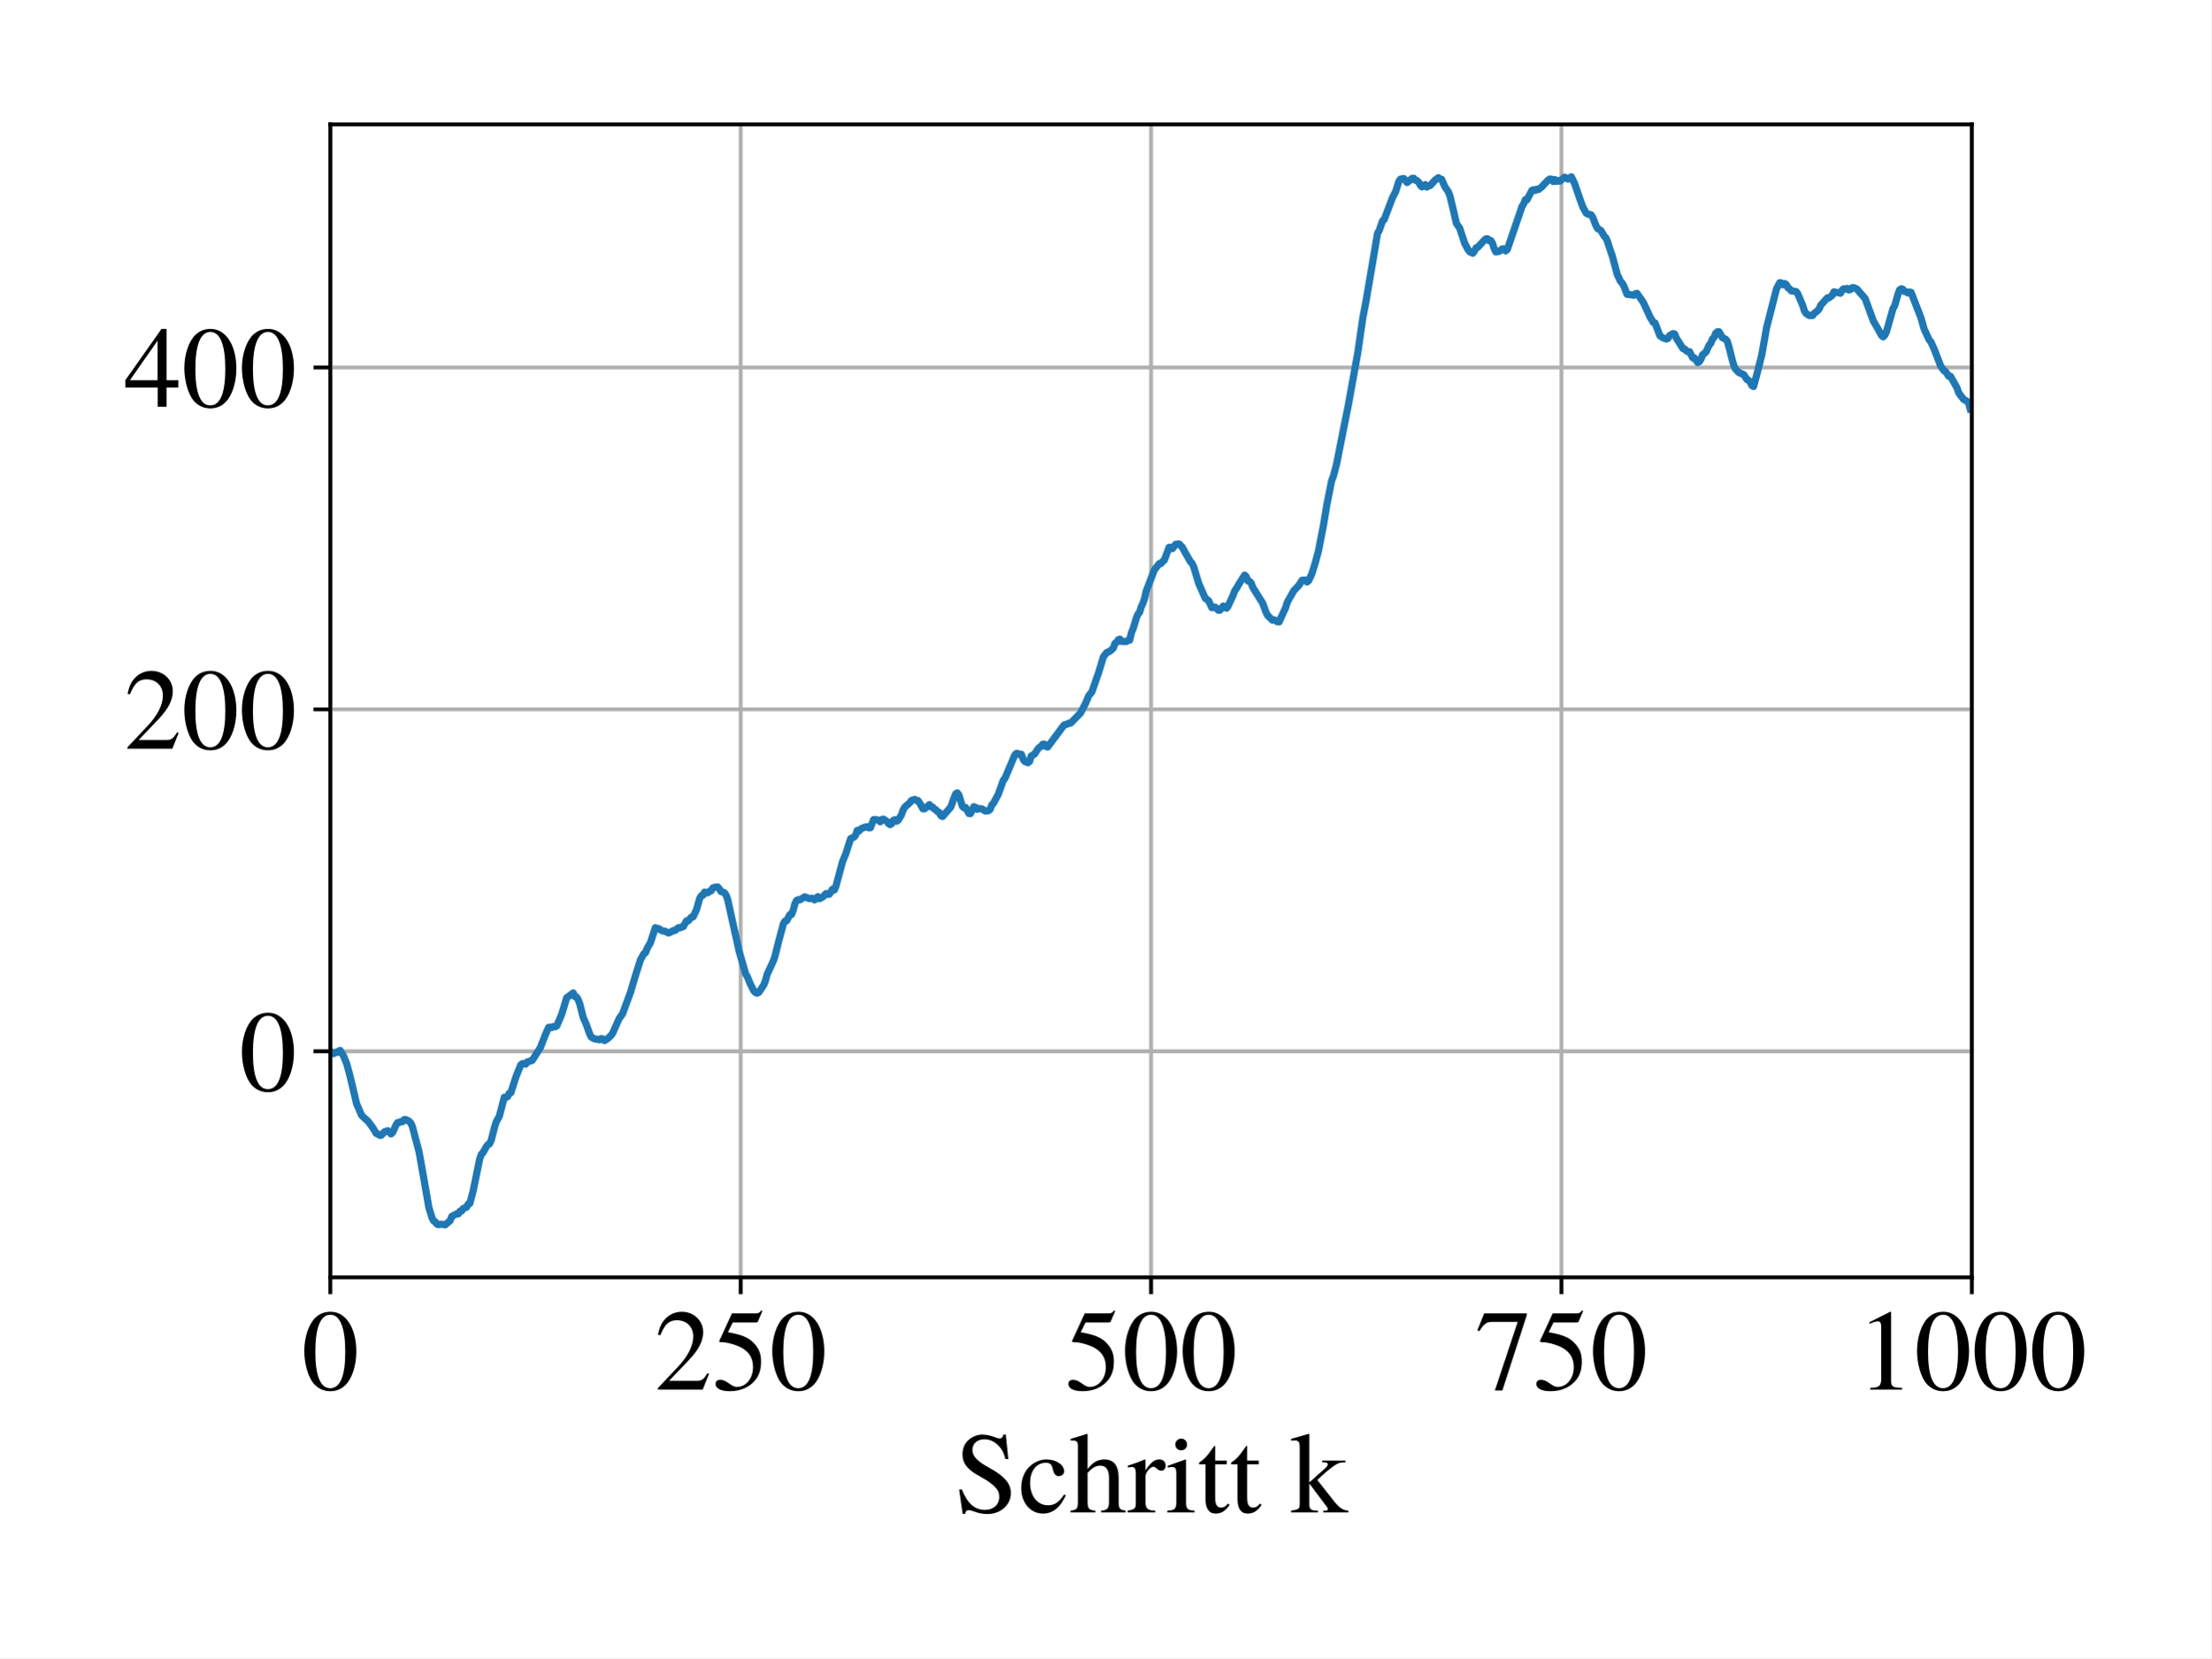
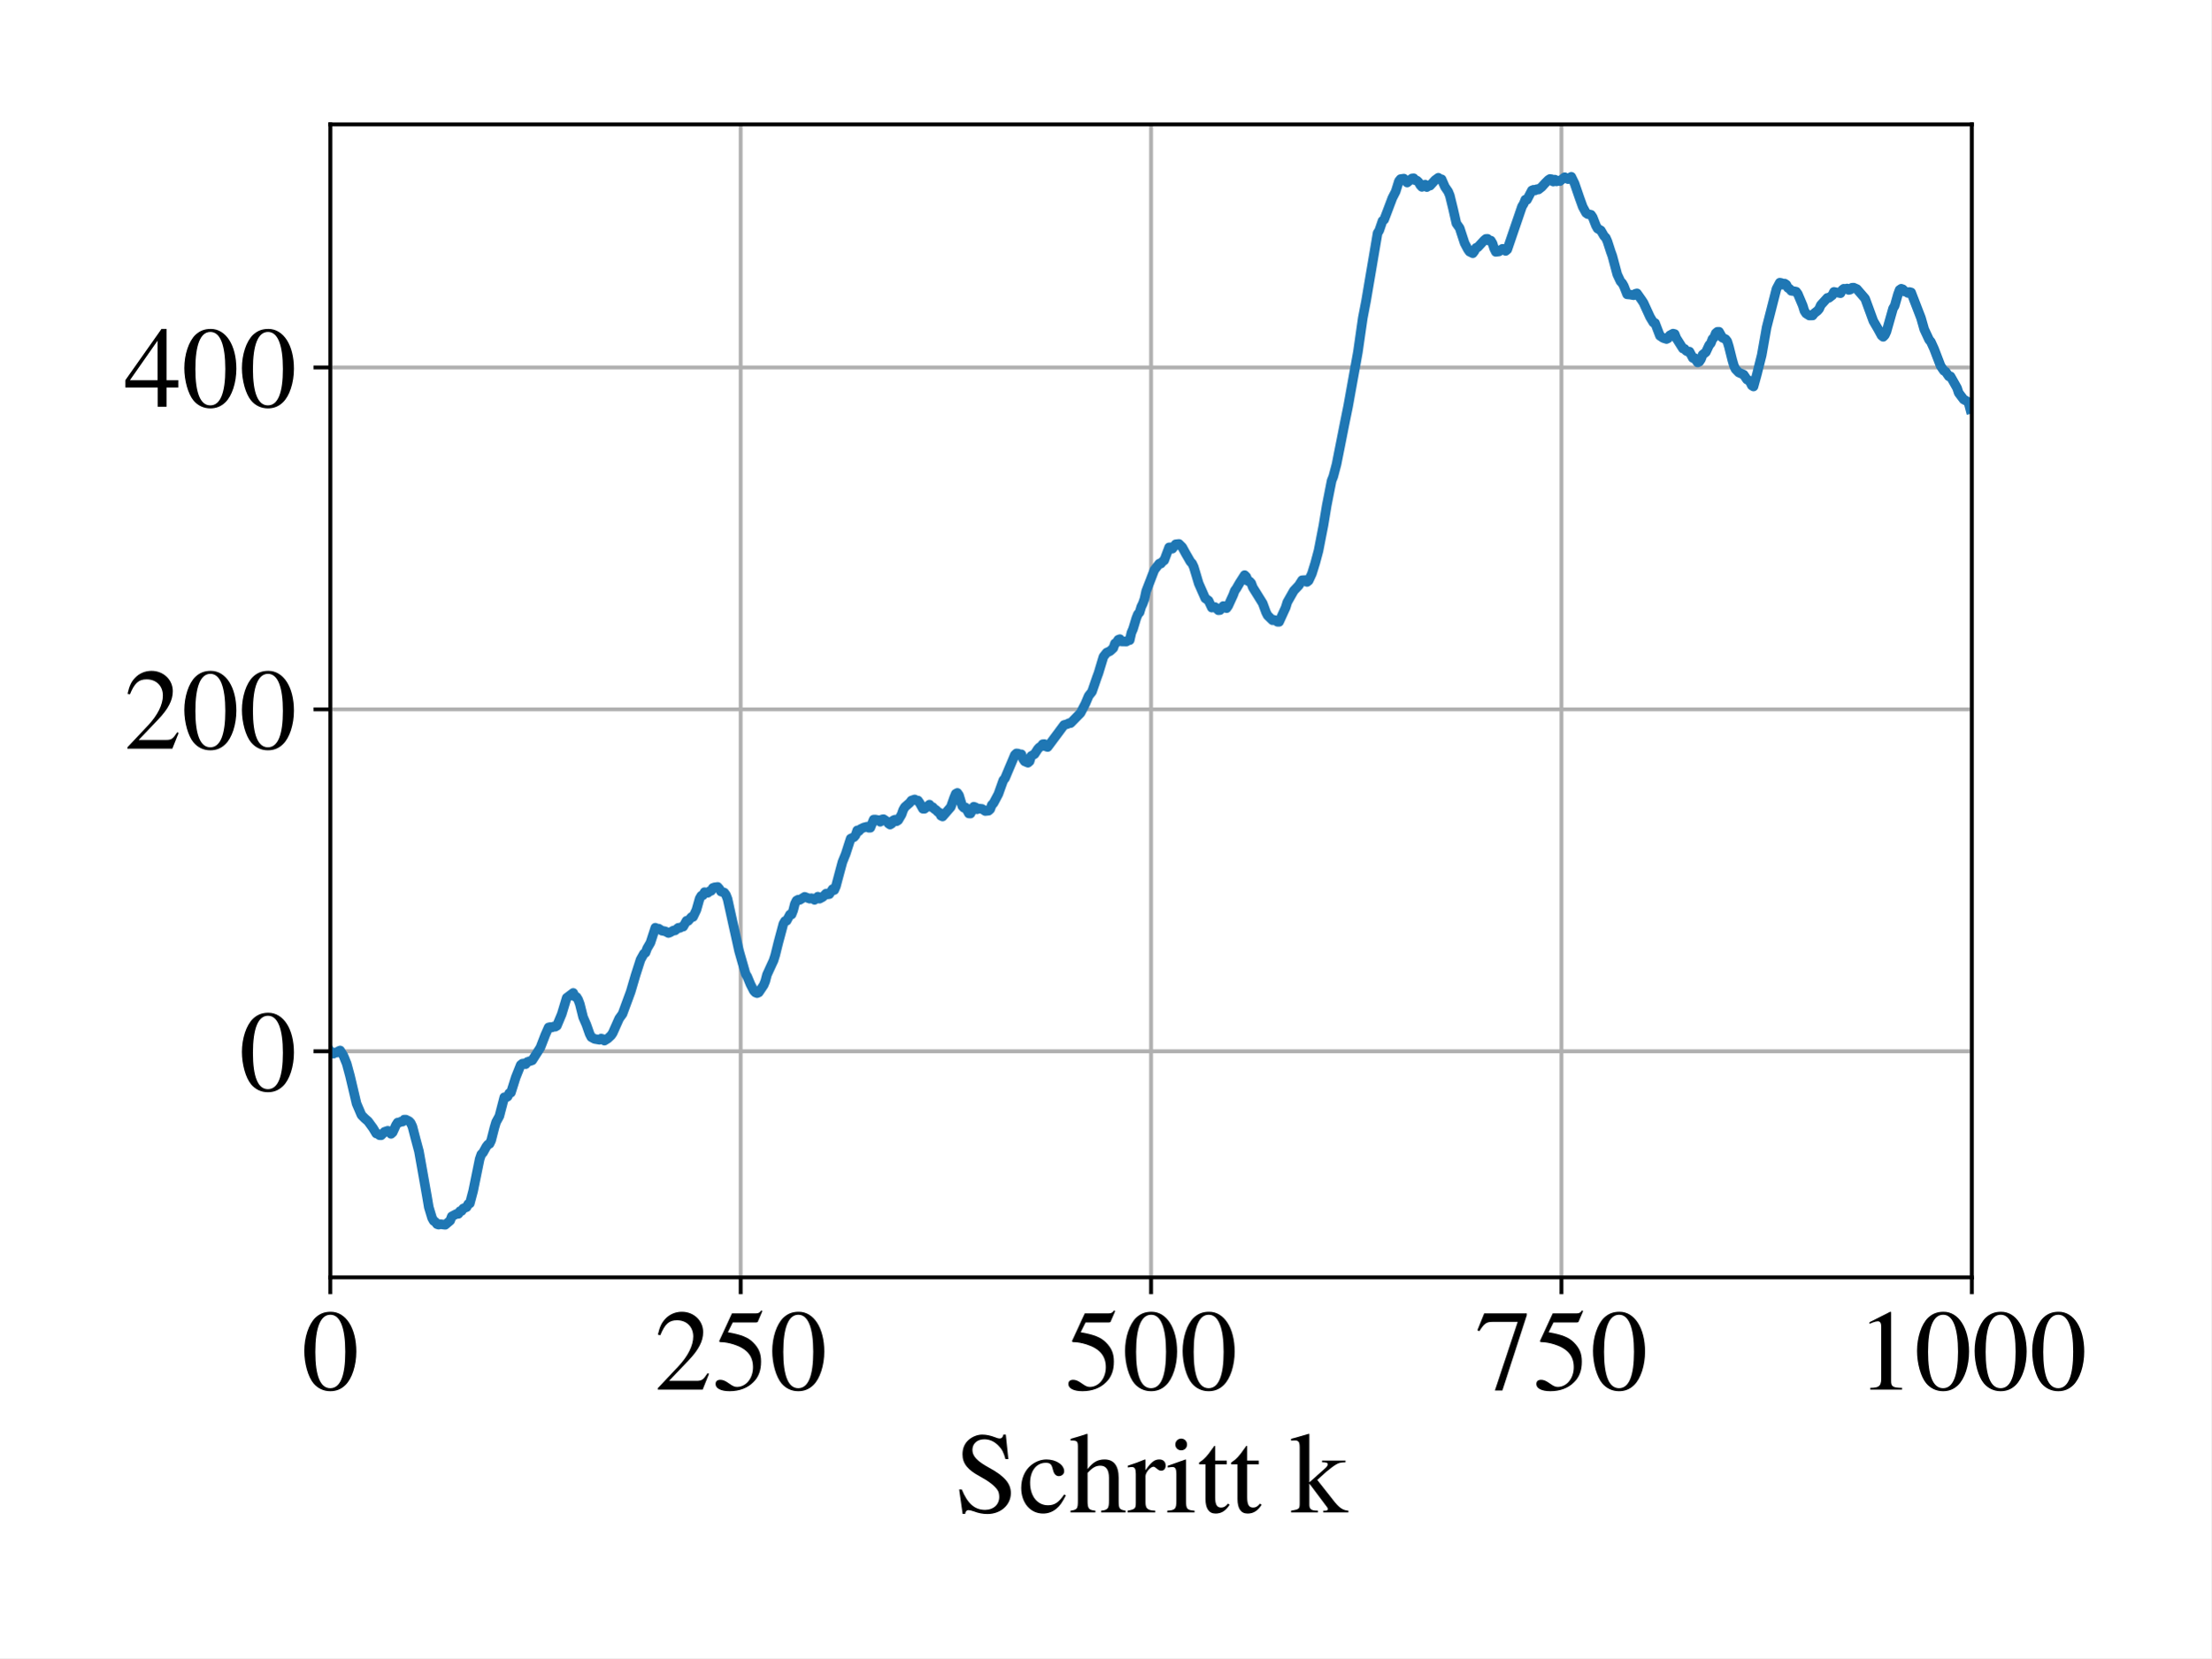
<svg xmlns="http://www.w3.org/2000/svg" xmlns:xlink="http://www.w3.org/1999/xlink" width="460.8pt" height="345.6pt" viewBox="0 0 460.8 345.6" version="1.1">
  <defs>
    <style type="text/css">*{stroke-linejoin: round; stroke-linecap: butt}</style>
  </defs>
  <g id="figure_1">
    <g id="patch_1">
      <path d="M 0 345.6  L 460.8 345.6  L 460.8 0  L 0 0  z " style="fill: #ffffff" />
    </g>
    <g id="axes_1">
      <g id="patch_2">
        <path d="M 68.83 266.245  L 410.94 266.245  L 410.94 25.92  L 68.83 25.92  z " style="fill: #ffffff" />
      </g>
      <g id="matplotlib.axis_1">
        <g id="xtick_1">
          <g id="line2d_1">
-             <path d="M 68.83 266.245  L 68.83 25.92  " clip-path="url(#pfa26114fad)" style="fill: none; stroke: #b0b0b0; stroke-width: 0.8; stroke-linecap: square" />
+             <path d="M 68.83 266.245  L 68.83 25.92  " clip-path="url(#p301da55cdc)" style="fill: none; stroke: #b0b0b0; stroke-width: 0.8; stroke-linecap: square" />
          </g>
          <g id="line2d_2">
            <defs>
-               <path id="m2b6cfb1840" d="M 0 0  L 0 3.5  " style="stroke: #000000; stroke-width: 0.8" />
+               <path id="m5f7b54bac3" d="M 0 0  L 0 3.5  " style="stroke: #000000; stroke-width: 0.8" />
            </defs>
            <g>
-               <use xlink:href="#m2b6cfb1840" x="68.83" y="266.245" style="stroke: #000000; stroke-width: 0.8" />
+               <use xlink:href="#m5f7b54bac3" x="68.83" y="266.245" style="stroke: #000000; stroke-width: 0.8" />
            </g>
          </g>
          <g id="text_1">
            <g transform="translate(62.83 289.6363) scale(0.24 -0.24)">
              <defs>
                <path id="TeXGyreTermes-Regular-30" d="M 3046 2112  C 3046 3424 2464 4326 1626 4326  C 1274 4326 1005 4218 768 3994  C 397 3635 154 2899 154 2150  C 154 1453 365 704 666 346  C 902 64 1229 -90 1600 -90  C 1926 -90 2202 19 2432 243  C 2803 595 3046 1338 3046 2112  z M 2432 2099  C 2432 762 2150 77 1600 77  C 1050 77 768 762 768 2093  C 768 3450 1056 4160 1606 4160  C 2144 4160 2432 3437 2432 2099  z " transform="scale(0.015625)" />
              </defs>
              <use xlink:href="#TeXGyreTermes-Regular-30" />
            </g>
          </g>
        </g>
        <g id="xtick_2">
          <g id="line2d_3">
-             <path d="M 154.357 266.245  L 154.357 25.92  " clip-path="url(#pfa26114fad)" style="fill: none; stroke: #b0b0b0; stroke-width: 0.8; stroke-linecap: square" />
+             <path d="M 154.357 266.245  L 154.357 25.92  " clip-path="url(#p301da55cdc)" style="fill: none; stroke: #b0b0b0; stroke-width: 0.8; stroke-linecap: square" />
          </g>
          <g id="line2d_4">
            <g>
-               <use xlink:href="#m2b6cfb1840" x="154.357" y="266.245" style="stroke: #000000; stroke-width: 0.8" />
+               <use xlink:href="#m5f7b54bac3" x="154.357" y="266.245" style="stroke: #000000; stroke-width: 0.8" />
            </g>
          </g>
          <g id="text_2">
            <g transform="translate(136.3575 289.6363) scale(0.24 -0.24)">
              <defs>
                <path id="TeXGyreTermes-Regular-32" d="M 3040 877  L 2957 909  C 2720 544 2637 486 2349 486  L 819 486  L 1894 1613  C 2464 2208 2714 2694 2714 3194  C 2714 3834 2195 4326 1530 4326  C 1178 4326 845 4186 608 3930  C 403 3712 307 3507 198 3053  L 333 3021  C 589 3648 819 3853 1261 3853  C 1798 3853 2163 3488 2163 2950  C 2163 2451 1869 1856 1331 1286  L 192 77  L 192 0  L 2688 0  L 3040 877  z " transform="scale(0.015625)" />
                <path id="TeXGyreTermes-Regular-35" d="M 2803 4358  L 2746 4403  C 2650 4269 2586 4237 2451 4237  L 1114 4237  L 416 2720  C 410 2707 410 2688 410 2688  C 410 2656 435 2637 486 2637  C 691 2637 947 2592 1210 2509  C 1946 2272 2285 1875 2285 1242  C 2285 627 1894 147 1395 147  C 1267 147 1158 192 966 333  C 762 480 614 544 480 544  C 294 544 205 467 205 307  C 205 64 506 -90 986 -90  C 1523 -90 1984 83 2304 410  C 2598 698 2733 1062 2733 1549  C 2733 2010 2611 2304 2291 2624  C 2010 2906 1645 3053 890 3187  L 1158 3731  L 2413 3731  C 2515 3731 2541 3744 2560 3789  L 2803 4358  z " transform="scale(0.015625)" />
              </defs>
              <use xlink:href="#TeXGyreTermes-Regular-32" />
              <use xlink:href="#TeXGyreTermes-Regular-35" transform="translate(49.99999 0)" />
              <use xlink:href="#TeXGyreTermes-Regular-30" transform="translate(99.99997 0)" />
            </g>
          </g>
        </g>
        <g id="xtick_3">
          <g id="line2d_5">
-             <path d="M 239.885 266.245  L 239.885 25.92  " clip-path="url(#pfa26114fad)" style="fill: none; stroke: #b0b0b0; stroke-width: 0.8; stroke-linecap: square" />
+             <path d="M 239.885 266.245  L 239.885 25.92  " clip-path="url(#p301da55cdc)" style="fill: none; stroke: #b0b0b0; stroke-width: 0.8; stroke-linecap: square" />
          </g>
          <g id="line2d_6">
            <g>
-               <use xlink:href="#m2b6cfb1840" x="239.885" y="266.245" style="stroke: #000000; stroke-width: 0.8" />
+               <use xlink:href="#m5f7b54bac3" x="239.885" y="266.245" style="stroke: #000000; stroke-width: 0.8" />
            </g>
          </g>
          <g id="text_3">
            <g transform="translate(221.885 289.6363) scale(0.24 -0.24)">
              <use xlink:href="#TeXGyreTermes-Regular-35" />
              <use xlink:href="#TeXGyreTermes-Regular-30" transform="translate(49.99999 0)" />
              <use xlink:href="#TeXGyreTermes-Regular-30" transform="translate(99.99997 0)" />
            </g>
          </g>
        </g>
        <g id="xtick_4">
          <g id="line2d_7">
-             <path d="M 325.413 266.245  L 325.413 25.92  " clip-path="url(#pfa26114fad)" style="fill: none; stroke: #b0b0b0; stroke-width: 0.8; stroke-linecap: square" />
+             <path d="M 325.413 266.245  L 325.413 25.92  " clip-path="url(#p301da55cdc)" style="fill: none; stroke: #b0b0b0; stroke-width: 0.8; stroke-linecap: square" />
          </g>
          <g id="line2d_8">
            <g>
-               <use xlink:href="#m2b6cfb1840" x="325.413" y="266.245" style="stroke: #000000; stroke-width: 0.8" />
+               <use xlink:href="#m5f7b54bac3" x="325.413" y="266.245" style="stroke: #000000; stroke-width: 0.8" />
            </g>
          </g>
          <g id="text_4">
            <g transform="translate(307.4125 289.6363) scale(0.24 -0.24)">
              <defs>
                <path id="TeXGyreTermes-Regular-37" d="M 2874 4134  L 2874 4237  L 506 4237  L 128 3296  L 237 3245  C 512 3680 627 3763 979 3763  L 2368 3763  L 1101 -51  L 1517 -51  L 2874 4134  z " transform="scale(0.015625)" />
              </defs>
              <use xlink:href="#TeXGyreTermes-Regular-37" />
              <use xlink:href="#TeXGyreTermes-Regular-35" transform="translate(49.99999 0)" />
              <use xlink:href="#TeXGyreTermes-Regular-30" transform="translate(99.99997 0)" />
            </g>
          </g>
        </g>
        <g id="xtick_5">
          <g id="line2d_9">
-             <path d="M 410.94 266.245  L 410.94 25.92  " clip-path="url(#pfa26114fad)" style="fill: none; stroke: #b0b0b0; stroke-width: 0.8; stroke-linecap: square" />
+             <path d="M 410.94 266.245  L 410.94 25.92  " clip-path="url(#p301da55cdc)" style="fill: none; stroke: #b0b0b0; stroke-width: 0.8; stroke-linecap: square" />
          </g>
          <g id="line2d_10">
            <g>
-               <use xlink:href="#m2b6cfb1840" x="410.94" y="266.245" style="stroke: #000000; stroke-width: 0.8" />
+               <use xlink:href="#m5f7b54bac3" x="410.94" y="266.245" style="stroke: #000000; stroke-width: 0.8" />
            </g>
          </g>
          <g id="text_5">
            <g transform="translate(386.94 289.6363) scale(0.24 -0.24)">
              <defs>
                <path id="TeXGyreTermes-Regular-31" d="M 2522 0  L 2522 96  C 2016 102 1914 166 1914 474  L 1914 4314  L 1862 4326  L 710 3744  L 710 3654  C 787 3686 858 3712 883 3725  C 998 3770 1107 3795 1171 3795  C 1306 3795 1363 3699 1363 3494  L 1363 595  C 1363 384 1312 237 1210 179  C 1114 122 1024 102 755 96  L 755 0  L 2522 0  z " transform="scale(0.015625)" />
              </defs>
              <use xlink:href="#TeXGyreTermes-Regular-31" />
              <use xlink:href="#TeXGyreTermes-Regular-30" transform="translate(49.99999 0)" />
              <use xlink:href="#TeXGyreTermes-Regular-30" transform="translate(99.99997 0)" />
              <use xlink:href="#TeXGyreTermes-Regular-30" transform="translate(150 0)" />
            </g>
          </g>
        </g>
        <g id="text_6">
          <g transform="translate(198.8825 315.2362) scale(0.24 -0.24)">
            <defs>
              <path id="TeXGyreTermes-Regular-53" d="M 3142 1075  C 3142 1606 2790 2016 1946 2477  C 1274 2842 1005 3123 1005 3475  C 1005 3827 1274 4064 1670 4064  C 1958 4064 2227 3942 2451 3712  C 2650 3507 2739 3341 2842 2963  L 3002 2963  L 2861 4326  L 2726 4326  C 2701 4186 2630 4109 2522 4109  C 2458 4109 2355 4134 2240 4186  C 2003 4275 1773 4326 1549 4326  C 1299 4326 1030 4224 826 4058  C 576 3853 454 3578 454 3226  C 454 2720 736 2362 1453 1984  C 1914 1734 2246 1478 2406 1235  C 2464 1146 2496 1018 2496 858  C 2496 435 2176 141 1709 141  C 1133 141 736 493 416 1274  L 269 1274  L 461 -83  L 602 -83  C 608 38 685 128 781 128  C 851 128 960 102 1082 58  C 1325 -38 1581 -90 1837 -90  C 2579 -90 3142 416 3142 1075  z " transform="scale(0.015625)" />
              <path id="TeXGyreTermes-Regular-63" d="M 2637 941  L 2547 998  C 2240 550 2010 397 1645 397  C 1056 397 653 909 653 1645  C 653 2310 1005 2758 1523 2758  C 1754 2758 1837 2688 1901 2451  L 1939 2310  C 1990 2125 2106 2016 2246 2016  C 2413 2016 2547 2138 2547 2285  C 2547 2643 2099 2944 1562 2944  C 1261 2944 954 2829 698 2618  C 352 2330 160 1888 160 1357  C 160 531 666 -64 1376 -64  C 1651 -64 1894 26 2112 205  C 2304 358 2432 544 2637 941  z " transform="scale(0.015625)" />
              <path id="TeXGyreTermes-Regular-68" d="M 3117 0  L 3117 96  C 2771 160 2733 211 2733 653  L 2733 1926  C 2733 2598 2464 2944 1946 2944  C 1568 2944 1299 2790 1005 2406  L 1005 4352  L 973 4371  C 755 4294 595 4243 237 4141  L 64 4090  L 64 3987  C 90 3994 109 3994 141 3994  C 416 3994 467 3942 467 3667  L 467 653  C 467 205 429 147 58 96  L 58 0  L 1440 0  L 1440 96  C 1069 134 1005 211 1005 653  L 1005 2195  C 1274 2490 1466 2598 1715 2598  C 2035 2598 2195 2368 2195 1920  L 2195 653  C 2195 218 2131 134 1760 96  L 1760 0  L 3117 0  z " transform="scale(0.015625)" />
              <path id="TeXGyreTermes-Regular-72" d="M 2144 2605  C 2144 2816 2010 2944 1792 2944  C 1523 2944 1338 2797 1024 2342  L 1024 2931  L 992 2944  C 653 2803 422 2720 45 2598  L 45 2496  C 134 2515 192 2522 269 2522  C 429 2522 486 2419 486 2138  L 486 538  C 486 218 442 173 32 96  L 32 0  L 1568 0  L 1568 96  C 1133 115 1024 211 1024 576  L 1024 2016  C 1024 2221 1299 2541 1472 2541  C 1510 2541 1568 2509 1638 2445  C 1741 2355 1811 2317 1894 2317  C 2048 2317 2144 2426 2144 2605  z " transform="scale(0.015625)" />
              <path id="TeXGyreTermes-Regular-69" d="M 1619 0  L 1619 96  C 1197 128 1146 192 1146 653  L 1146 2925  L 1120 2944  L 128 2592  L 128 2496  L 179 2502  C 256 2515 339 2522 397 2522  C 550 2522 608 2419 608 2138  L 608 653  C 608 192 544 122 102 96  L 102 0  L 1619 0  z M 1203 3776  C 1203 3955 1062 4102 877 4102  C 698 4102 550 3955 550 3776  C 550 3590 698 3450 877 3450  C 1062 3450 1203 3590 1203 3776  z " transform="scale(0.015625)" />
              <path id="TeXGyreTermes-Regular-74" d="M 1786 422  L 1702 493  C 1562 326 1459 269 1318 269  C 1082 269 986 435 986 845  L 986 2675  L 1632 2675  L 1632 2880  L 986 2880  L 986 3622  C 986 3686 973 3706 941 3706  C 902 3642 858 3584 813 3526  C 576 3174 358 2938 192 2842  C 122 2797 83 2758 83 2720  C 83 2701 90 2688 109 2675  L 448 2675  L 448 749  C 448 211 640 -64 1011 -64  C 1331 -64 1574 90 1786 422  z " transform="scale(0.015625)" />
              <path id="TeXGyreTermes-Regular-20" transform="scale(0.015625)" />
              <path id="TeXGyreTermes-Regular-6b" d="M 3232 0  L 3232 96  C 2950 115 2752 237 2483 563  L 1504 1805  L 1690 1978  C 2144 2400 2541 2694 2726 2746  C 2822 2771 2912 2784 3021 2784  L 3072 2784  L 3072 2880  L 1766 2880  L 1766 2790  C 2016 2784 2086 2758 2086 2669  C 2086 2618 2029 2528 1939 2451  L 1062 1670  L 1062 4358  L 1037 4371  L 237 4141  L 45 4090  L 45 3987  C 128 3994 186 4000 250 4000  C 461 4000 525 3917 525 3610  L 525 525  C 525 192 506 173 45 96  L 45 0  L 1542 0  L 1542 96  L 1414 102  C 1158 115 1062 205 1062 429  L 1062 1606  L 1958 410  L 1978 384  C 1990 365 2003 346 2022 326  C 2074 262 2093 224 2093 192  C 2093 134 2035 96 1958 96  L 1837 96  L 1837 0  L 3232 0  z " transform="scale(0.015625)" />
            </defs>
            <use xlink:href="#TeXGyreTermes-Regular-53" />
            <use xlink:href="#TeXGyreTermes-Regular-63" transform="translate(55.59999 0)" />
            <use xlink:href="#TeXGyreTermes-Regular-68" transform="translate(99.99998 0)" />
            <use xlink:href="#TeXGyreTermes-Regular-72" transform="translate(150 0)" />
            <use xlink:href="#TeXGyreTermes-Regular-69" transform="translate(183.3 0)" />
            <use xlink:href="#TeXGyreTermes-Regular-74" transform="translate(211.0999 0)" />
            <use xlink:href="#TeXGyreTermes-Regular-74" transform="translate(238.8999 0)" />
            <use xlink:href="#TeXGyreTermes-Regular-20" transform="translate(266.6999 0)" />
            <use xlink:href="#TeXGyreTermes-Regular-6b" transform="translate(291.6999 0)" />
          </g>
        </g>
      </g>
      <g id="matplotlib.axis_2">
        <g id="ytick_1">
          <g id="line2d_11">
-             <path d="M 68.83 219.119  L 410.94 219.119  " clip-path="url(#pfa26114fad)" style="fill: none; stroke: #b0b0b0; stroke-width: 0.8; stroke-linecap: square" />
+             <path d="M 68.83 219.119  L 410.94 219.119  " clip-path="url(#p301da55cdc)" style="fill: none; stroke: #b0b0b0; stroke-width: 0.8; stroke-linecap: square" />
          </g>
          <g id="line2d_12">
            <defs>
-               <path id="mb37959c432" d="M 0 0  L -3.5 0  " style="stroke: #000000; stroke-width: 0.8" />
+               <path id="m2d972ed5e2" d="M 0 0  L -3.5 0  " style="stroke: #000000; stroke-width: 0.8" />
            </defs>
            <g>
-               <use xlink:href="#mb37959c432" x="68.83" y="219.119" style="stroke: #000000; stroke-width: 0.8" />
+               <use xlink:href="#m2d972ed5e2" x="68.83" y="219.119" style="stroke: #000000; stroke-width: 0.8" />
            </g>
          </g>
          <g id="text_7">
            <g transform="translate(49.83 227.3148) scale(0.24 -0.24)">
              <use xlink:href="#TeXGyreTermes-Regular-30" />
            </g>
          </g>
        </g>
        <g id="ytick_2">
          <g id="line2d_13">
-             <path d="M 68.83 147.851  L 410.94 147.851  " clip-path="url(#pfa26114fad)" style="fill: none; stroke: #b0b0b0; stroke-width: 0.8; stroke-linecap: square" />
+             <path d="M 68.83 147.851  L 410.94 147.851  " clip-path="url(#p301da55cdc)" style="fill: none; stroke: #b0b0b0; stroke-width: 0.8; stroke-linecap: square" />
          </g>
          <g id="line2d_14">
            <g>
-               <use xlink:href="#mb37959c432" x="68.83" y="147.851" style="stroke: #000000; stroke-width: 0.8" />
+               <use xlink:href="#m2d972ed5e2" x="68.83" y="147.851" style="stroke: #000000; stroke-width: 0.8" />
            </g>
          </g>
          <g id="text_8">
            <g transform="translate(25.83 156.0466) scale(0.24 -0.24)">
              <use xlink:href="#TeXGyreTermes-Regular-32" />
              <use xlink:href="#TeXGyreTermes-Regular-30" transform="translate(49.99999 0)" />
              <use xlink:href="#TeXGyreTermes-Regular-30" transform="translate(99.99997 0)" />
            </g>
          </g>
        </g>
        <g id="ytick_3">
          <g id="line2d_15">
-             <path d="M 68.83 76.583  L 410.94 76.583  " clip-path="url(#pfa26114fad)" style="fill: none; stroke: #b0b0b0; stroke-width: 0.8; stroke-linecap: square" />
+             <path d="M 68.83 76.583  L 410.94 76.583  " clip-path="url(#p301da55cdc)" style="fill: none; stroke: #b0b0b0; stroke-width: 0.8; stroke-linecap: square" />
          </g>
          <g id="line2d_16">
            <g>
-               <use xlink:href="#mb37959c432" x="68.83" y="76.583" style="stroke: #000000; stroke-width: 0.8" />
+               <use xlink:href="#m2d972ed5e2" x="68.83" y="76.583" style="stroke: #000000; stroke-width: 0.8" />
            </g>
          </g>
          <g id="text_9">
            <g transform="translate(25.83 84.77843) scale(0.24 -0.24)">
              <defs>
                <path id="TeXGyreTermes-Regular-34" d="M 3021 1069  L 3021 1478  L 2368 1478  L 2368 4326  L 2086 4326  L 77 1478  L 77 1069  L 1875 1069  L 1875 0  L 2368 0  L 2368 1069  L 3021 1069  z M 1869 1478  L 333 1478  L 1869 3674  L 1869 1478  z " transform="scale(0.015625)" />
              </defs>
              <use xlink:href="#TeXGyreTermes-Regular-34" />
              <use xlink:href="#TeXGyreTermes-Regular-30" transform="translate(49.99999 0)" />
              <use xlink:href="#TeXGyreTermes-Regular-30" transform="translate(99.99997 0)" />
            </g>
          </g>
        </g>
      </g>
      <g id="line2d_17">
-         <path d="M 68.83 219.119  L 69.172 219.586  L 69.514 219.618  L 69.856 219.355  L 70.198 219.395  L 70.541 219.097  L 70.883 218.951  L 71.567 220.043  L 72.251 221.716  L 72.935 224.238  L 74.304 230.023  L 75.33 232.42  L 76.014 233.108  L 76.699 233.704  L 77.725 235.108  L 78.409 236.253  L 78.751 236.348  L 79.093 236.616  L 79.435 236.63  L 80.12 235.919  L 80.804 235.683  L 81.488 236.336  L 81.83 236.032  L 82.514 234.526  L 82.857 233.986  L 83.199 233.973  L 83.541 233.784  L 83.883 233.789  L 84.225 233.361  L 84.567 233.36  L 85.251 233.695  L 85.593 234.06  L 85.936 234.79  L 86.62 237.416  L 87.304 239.955  L 88.33 245.713  L 89.014 249.591  L 89.357 251.622  L 90.041 253.873  L 90.383 254.477  L 90.725 254.69  L 91.067 255.15  L 91.409 255.26  L 91.751 255.157  L 92.778 255.288  L 93.804 254.428  L 94.146 253.54  L 95.172 253.003  L 95.515 253.017  L 95.857 252.447  L 96.199 252.401  L 96.541 251.889  L 97.225 251.619  L 97.567 250.963  L 97.909 250.834  L 98.594 248.256  L 99.962 241.583  L 100.304 240.598  L 100.646 240.27  L 101.33 239.028  L 101.673 238.582  L 102.015 238.417  L 102.357 237.688  L 103.041 235.021  L 103.383 233.886  L 104.067 232.63  L 105.094 228.701  L 105.436 228.759  L 105.778 228.566  L 106.12 227.865  L 106.462 227.761  L 107.488 224.532  L 108.515 221.969  L 108.857 221.703  L 109.199 221.663  L 109.541 221.807  L 109.883 221.357  L 110.91 221.016  L 112.62 218.332  L 113.646 215.674  L 114.331 214.144  L 114.673 214.074  L 115.015 214.156  L 115.357 213.957  L 115.699 214.006  L 116.041 213.818  L 117.068 211.364  L 118.094 207.981  L 119.462 206.959  L 119.804 207.721  L 120.147 207.801  L 120.489 208.354  L 120.831 209.267  L 121.515 212.003  L 122.199 213.566  L 122.883 215.513  L 123.225 216.171  L 123.91 216.546  L 124.936 216.719  L 125.278 216.469  L 125.62 216.562  L 125.962 216.896  L 126.647 216.473  L 127.331 215.835  L 127.673 215.345  L 129.041 212.282  L 129.726 211.341  L 131.436 206.702  L 132.462 203.214  L 133.489 200.028  L 134.173 198.792  L 134.515 198.586  L 134.857 197.679  L 135.541 196.509  L 136.568 193.366  L 136.91 193.531  L 137.252 193.549  L 137.936 193.986  L 138.62 194.109  L 139.305 194.465  L 139.647 194.338  L 140.331 193.955  L 140.673 193.94  L 141.357 193.379  L 141.699 193.402  L 142.042 193.201  L 142.384 193.137  L 143.068 191.924  L 143.41 191.943  L 144.094 191.144  L 144.436 191.114  L 145.121 189.68  L 145.805 187.28  L 146.147 186.705  L 146.489 186.599  L 146.831 185.95  L 147.173 186.09  L 147.515 186.086  L 147.857 185.765  L 148.2 185.681  L 148.542 185.088  L 148.884 184.959  L 149.568 184.866  L 149.91 185.258  L 150.252 185.823  L 150.936 186.045  L 151.279 186.502  L 151.621 187.383  L 154.015 198.194  L 155.384 202.974  L 155.726 203.54  L 156.41 205.188  L 157.094 206.516  L 157.436 206.873  L 157.779 207.006  L 158.121 206.861  L 159.147 205.338  L 159.489 204.496  L 159.831 203.178  L 161.2 200.206  L 161.542 199.137  L 162.226 196.394  L 163.252 192.559  L 163.594 191.978  L 163.937 191.917  L 164.621 190.626  L 164.963 190.612  L 165.305 189.742  L 165.647 188.401  L 165.989 187.714  L 166.331 187.525  L 166.673 187.564  L 167.7 186.923  L 168.726 187.312  L 169.068 187.213  L 169.41 187.279  L 169.752 187.563  L 170.437 186.892  L 170.779 187.323  L 171.463 186.959  L 172.147 186.256  L 172.489 186.422  L 172.831 186.372  L 173.516 185.318  L 173.858 185.518  L 174.2 184.742  L 175.568 179.649  L 176.253 177.966  L 177.279 174.787  L 177.963 174.487  L 178.305 174.083  L 178.647 173.081  L 178.989 173.232  L 179.332 172.809  L 180.016 172.475  L 180.7 172.302  L 181.042 172.534  L 181.384 172.527  L 182.068 170.827  L 182.411 170.813  L 183.095 170.948  L 183.437 171.286  L 183.779 170.802  L 184.121 170.737  L 184.805 171.185  L 185.147 171.638  L 185.49 171.875  L 185.832 171.67  L 186.174 170.974  L 186.516 170.838  L 186.858 171.173  L 187.2 170.944  L 187.884 169.78  L 188.226 168.805  L 188.569 168.209  L 189.595 167.322  L 189.937 166.858  L 190.621 166.622  L 190.963 166.843  L 191.305 166.853  L 191.647 167.345  L 192.332 168.577  L 192.674 168.581  L 193.7 167.704  L 194.042 168.198  L 194.384 168.232  L 194.726 168.633  L 195.069 168.816  L 195.411 169.196  L 195.753 169.347  L 196.095 170.024  L 196.437 170.187  L 198.148 168.208  L 198.832 166.29  L 199.174 165.45  L 199.516 165.264  L 199.858 165.748  L 200.542 168.011  L 200.884 168.371  L 201.227 168.3  L 201.911 169.552  L 202.253 169.572  L 202.937 168.143  L 203.279 168.258  L 203.621 168.686  L 203.963 168.526  L 204.648 168.597  L 205.332 169.042  L 206.016 168.975  L 206.358 168.668  L 206.7 167.757  L 207.042 167.427  L 208.069 165.493  L 209.095 162.61  L 209.437 162.228  L 211.49 157.347  L 211.832 157.029  L 212.174 157.06  L 212.516 157.297  L 212.858 157.218  L 213.2 158.176  L 213.543 158.69  L 214.227 158.979  L 214.569 158.69  L 214.911 157.563  L 215.595 157.187  L 216.279 156.131  L 216.622 155.767  L 216.964 155.577  L 217.306 155.112  L 217.648 155.087  L 217.99 155.597  L 218.332 155.699  L 221.753 151.104  L 222.437 150.919  L 222.78 150.72  L 223.122 150.717  L 225.174 148.624  L 226.201 146.665  L 226.885 145.032  L 227.569 144.184  L 228.595 141.194  L 228.937 140.273  L 229.964 136.864  L 230.648 136.013  L 231.332 135.711  L 232.016 135.077  L 232.359 134.107  L 232.701 133.902  L 233.043 133.345  L 233.385 133.213  L 233.727 133.693  L 234.753 133.713  L 235.095 133.461  L 235.438 133.425  L 235.78 131.901  L 236.122 131.106  L 236.806 128.852  L 237.148 128.003  L 237.49 127.641  L 237.832 126.488  L 238.174 125.783  L 238.517 124.807  L 238.859 123.231  L 240.569 118.801  L 241.596 117.473  L 241.938 117.465  L 242.28 117.027  L 242.622 116.805  L 243.648 114.084  L 243.99 114.072  L 244.332 114.356  L 245.017 113.441  L 245.701 113.364  L 246.385 114.044  L 247.069 115.296  L 248.096 117.082  L 248.438 117.426  L 248.78 118.162  L 249.806 121.587  L 251.175 124.699  L 251.859 125.176  L 252.543 126.646  L 253.227 126.531  L 253.912 127.193  L 254.254 127.161  L 254.938 126.313  L 255.622 126.764  L 255.964 126.279  L 256.99 124.036  L 257.333 123.115  L 257.675 122.654  L 258.359 121.469  L 259.385 119.868  L 259.727 120.208  L 260.069 121.095  L 260.412 121.167  L 260.754 121.535  L 261.096 122.441  L 263.148 125.735  L 263.833 127.598  L 264.175 128.276  L 265.201 129.273  L 265.543 129.203  L 265.885 129.338  L 266.227 129.606  L 266.57 129.612  L 267.938 126.622  L 268.28 125.507  L 269.649 123.101  L 270.675 122.023  L 271.359 120.936  L 272.043 120.896  L 272.385 121.293  L 272.728 121.027  L 273.412 119.546  L 274.096 117.35  L 274.78 114.787  L 275.807 109.529  L 276.491 105.367  L 277.517 100.182  L 277.859 99.324  L 278.543 96.745  L 280.254 88.119  L 280.938 84.743  L 282.991 73.372  L 284.017 66.238  L 284.701 62.676  L 287.096 48.58  L 287.438 48.034  L 288.123 46.028  L 288.465 45.778  L 290.175 41.263  L 290.859 39.928  L 291.544 37.749  L 291.886 37.321  L 292.57 37.22  L 293.254 38.047  L 294.28 37.182  L 294.623 37.15  L 294.965 37.575  L 295.307 37.647  L 295.649 37.967  L 295.991 38.578  L 296.333 38.951  L 297.017 38.475  L 297.359 38.989  L 297.702 38.737  L 298.044 38.68  L 299.07 37.548  L 299.754 37.041  L 300.096 37.292  L 300.438 37.364  L 301.123 38.932  L 301.807 39.929  L 302.149 40.761  L 302.833 43.549  L 303.517 46.568  L 304.202 47.531  L 305.228 50.676  L 305.912 51.964  L 306.254 52.446  L 306.939 52.781  L 307.281 52.337  L 307.623 51.65  L 307.965 51.541  L 309.333 50.067  L 309.675 49.781  L 310.018 49.773  L 310.36 50.176  L 310.702 50.146  L 311.044 50.721  L 311.386 51.795  L 311.728 52.495  L 312.412 52.404  L 313.097 51.861  L 313.439 51.889  L 313.781 52.296  L 314.123 52.013  L 317.202 43.022  L 317.544 42.47  L 317.886 41.61  L 318.228 41.646  L 319.255 39.681  L 319.597 39.548  L 319.939 39.685  L 320.281 39.426  L 320.623 39.497  L 321.307 38.96  L 321.991 38.2  L 322.676 37.517  L 323.018 37.296  L 323.36 37.346  L 323.702 37.842  L 324.044 37.435  L 324.386 37.807  L 324.728 37.633  L 325.07 37.754  L 326.097 36.929  L 326.781 37.331  L 327.465 36.844  L 328.149 38.24  L 329.176 41.244  L 329.86 43.128  L 330.544 44.38  L 330.886 44.619  L 331.57 44.757  L 331.913 45.26  L 332.597 47.01  L 332.939 47.629  L 333.623 48.028  L 334.307 49.211  L 334.649 49.537  L 334.992 50.3  L 335.676 52.421  L 336.018 53.365  L 337.044 57.207  L 337.728 58.662  L 338.071 59.002  L 338.413 59.615  L 339.097 61.347  L 339.781 61.407  L 340.465 61.538  L 340.807 61.23  L 341.15 61.137  L 342.176 62.59  L 342.518 63.113  L 343.886 66.092  L 344.571 67.223  L 344.913 67.32  L 345.939 69.981  L 346.623 70.441  L 347.308 70.662  L 347.65 70.49  L 347.992 69.898  L 348.676 69.533  L 349.018 69.624  L 349.36 70.481  L 350.729 72.646  L 351.071 72.708  L 351.413 73.118  L 351.755 73.292  L 352.097 73.286  L 352.781 74.6  L 353.123 74.604  L 353.808 75.551  L 354.15 75.38  L 354.492 74.856  L 354.834 73.932  L 355.518 73.39  L 356.202 71.923  L 356.545 71.539  L 356.887 70.646  L 357.229 70.313  L 357.571 69.45  L 357.913 69.151  L 358.255 69.144  L 358.939 70.364  L 359.623 70.696  L 359.966 71.128  L 360.308 72.228  L 360.992 74.967  L 361.334 76.153  L 361.676 76.921  L 362.36 77.632  L 363.387 78.08  L 364.071 79.103  L 364.413 79.267  L 364.755 79.666  L 365.097 80.348  L 365.439 80.56  L 366.124 78.09  L 367.15 74.011  L 368.176 68.224  L 370.229 60.206  L 370.913 58.908  L 371.255 58.974  L 371.597 59.346  L 371.939 59.098  L 372.282 59.33  L 372.624 59.998  L 372.966 60.203  L 373.308 60.615  L 373.992 60.713  L 374.334 60.788  L 374.676 61.261  L 375.703 63.692  L 376.045 64.798  L 376.387 65.326  L 377.071 65.763  L 377.755 65.751  L 378.097 65.297  L 378.782 64.765  L 379.124 64.365  L 379.466 63.585  L 380.834 62.076  L 381.176 62.064  L 381.861 61.531  L 382.203 60.83  L 383.571 61.108  L 383.913 60.449  L 384.255 60.177  L 384.598 60.24  L 384.94 60.124  L 385.282 60.431  L 385.624 60.344  L 385.966 59.969  L 386.308 59.95  L 386.992 60.253  L 388.703 62.233  L 390.413 66.901  L 391.44 68.662  L 392.124 69.927  L 392.466 70.2  L 392.808 69.849  L 393.15 69.103  L 394.519 64.289  L 394.861 63.731  L 395.545 61.337  L 395.887 60.413  L 396.229 60.18  L 396.571 60.308  L 396.913 60.754  L 397.256 60.797  L 397.598 61.054  L 397.94 60.854  L 398.282 60.944  L 400.335 66.252  L 401.019 68.639  L 402.045 70.832  L 402.387 71.22  L 403.071 72.709  L 404.44 76.28  L 405.124 77.279  L 405.466 77.456  L 406.15 78.439  L 406.493 78.443  L 407.861 80.864  L 408.203 81.891  L 409.229 83.251  L 409.914 83.617  L 410.256 83.968  L 410.598 85.238  L 410.598 85.238  " clip-path="url(#pfa26114fad)" style="fill: none; stroke: #1f77b4; stroke-width: 1.5; stroke-linecap: square" />
+         <path d="M 68.83 219.119  L 69.172 219.586  L 69.514 219.618  L 69.856 219.355  L 70.198 219.395  L 70.541 219.097  L 70.883 218.951  L 71.567 220.043  L 72.251 221.716  L 72.935 224.238  L 74.304 230.023  L 75.33 232.42  L 76.014 233.108  L 76.699 233.704  L 77.725 235.108  L 78.409 236.253  L 78.751 236.348  L 79.093 236.616  L 79.435 236.63  L 80.12 235.919  L 80.804 235.683  L 81.488 236.336  L 81.83 236.032  L 82.514 234.526  L 82.857 233.986  L 83.199 233.973  L 83.541 233.784  L 83.883 233.789  L 84.225 233.361  L 84.567 233.36  L 85.251 233.695  L 85.593 234.06  L 85.936 234.79  L 86.62 237.416  L 87.304 239.955  L 88.33 245.713  L 89.014 249.591  L 89.357 251.622  L 90.041 253.873  L 90.383 254.477  L 90.725 254.69  L 91.067 255.15  L 91.409 255.26  L 91.751 255.157  L 92.778 255.288  L 93.804 254.428  L 94.146 253.54  L 95.172 253.003  L 95.515 253.017  L 95.857 252.447  L 96.199 252.401  L 96.541 251.889  L 97.225 251.619  L 97.567 250.963  L 97.909 250.834  L 98.594 248.256  L 99.962 241.583  L 100.304 240.598  L 100.646 240.27  L 101.33 239.028  L 101.673 238.582  L 102.015 238.417  L 102.357 237.688  L 103.041 235.021  L 103.383 233.886  L 104.067 232.63  L 105.094 228.701  L 105.436 228.759  L 105.778 228.566  L 106.12 227.865  L 106.462 227.761  L 107.488 224.532  L 108.515 221.969  L 108.857 221.703  L 109.199 221.663  L 109.541 221.807  L 109.883 221.357  L 110.91 221.016  L 112.62 218.332  L 113.646 215.674  L 114.331 214.144  L 114.673 214.074  L 115.015 214.156  L 115.357 213.957  L 115.699 214.006  L 116.041 213.818  L 117.068 211.364  L 118.094 207.981  L 119.462 206.959  L 119.804 207.721  L 120.147 207.801  L 120.489 208.354  L 120.831 209.267  L 121.515 212.003  L 122.199 213.566  L 122.883 215.513  L 123.225 216.171  L 123.91 216.546  L 124.936 216.719  L 125.278 216.469  L 125.62 216.562  L 125.962 216.896  L 126.647 216.473  L 127.331 215.835  L 127.673 215.345  L 129.041 212.282  L 129.726 211.341  L 131.436 206.702  L 132.462 203.214  L 133.489 200.028  L 134.173 198.792  L 134.515 198.586  L 134.857 197.679  L 135.541 196.509  L 136.568 193.366  L 136.91 193.531  L 137.252 193.549  L 137.936 193.986  L 138.62 194.109  L 139.305 194.465  L 139.647 194.338  L 140.331 193.955  L 140.673 193.94  L 141.357 193.379  L 141.699 193.402  L 142.042 193.201  L 142.384 193.137  L 143.068 191.924  L 143.41 191.943  L 144.094 191.144  L 144.436 191.114  L 145.121 189.68  L 145.805 187.28  L 146.147 186.705  L 146.489 186.599  L 146.831 185.95  L 147.173 186.09  L 147.515 186.086  L 147.857 185.765  L 148.2 185.681  L 148.542 185.088  L 148.884 184.959  L 149.568 184.866  L 149.91 185.258  L 150.252 185.823  L 150.936 186.045  L 151.279 186.502  L 151.621 187.383  L 154.015 198.194  L 155.384 202.974  L 155.726 203.54  L 156.41 205.188  L 157.094 206.516  L 157.436 206.873  L 157.779 207.006  L 158.121 206.861  L 159.147 205.338  L 159.489 204.496  L 159.831 203.178  L 161.2 200.206  L 161.542 199.137  L 162.226 196.394  L 163.252 192.559  L 163.594 191.978  L 163.937 191.917  L 164.621 190.626  L 164.963 190.612  L 165.305 189.742  L 165.647 188.401  L 165.989 187.714  L 166.331 187.525  L 166.673 187.564  L 167.7 186.923  L 168.726 187.312  L 169.068 187.213  L 169.41 187.279  L 169.752 187.563  L 170.437 186.892  L 170.779 187.323  L 171.463 186.959  L 172.147 186.256  L 172.489 186.422  L 172.831 186.372  L 173.516 185.318  L 173.858 185.518  L 174.2 184.742  L 175.568 179.649  L 176.253 177.966  L 177.279 174.787  L 177.963 174.487  L 178.305 174.083  L 178.647 173.081  L 178.989 173.232  L 179.332 172.809  L 180.016 172.475  L 180.7 172.302  L 181.042 172.534  L 181.384 172.527  L 182.068 170.827  L 182.411 170.813  L 183.095 170.948  L 183.437 171.286  L 183.779 170.802  L 184.121 170.737  L 184.805 171.185  L 185.147 171.638  L 185.49 171.875  L 185.832 171.67  L 186.174 170.974  L 186.516 170.838  L 186.858 171.173  L 187.2 170.944  L 187.884 169.78  L 188.226 168.805  L 188.569 168.209  L 189.595 167.322  L 189.937 166.858  L 190.621 166.622  L 190.963 166.843  L 191.305 166.853  L 191.647 167.345  L 192.332 168.577  L 192.674 168.581  L 193.7 167.704  L 194.042 168.198  L 194.384 168.232  L 194.726 168.633  L 195.069 168.816  L 195.411 169.196  L 195.753 169.347  L 196.095 170.024  L 196.437 170.187  L 198.148 168.208  L 198.832 166.29  L 199.174 165.45  L 199.516 165.264  L 199.858 165.748  L 200.542 168.011  L 200.884 168.371  L 201.227 168.3  L 201.911 169.552  L 202.253 169.572  L 202.937 168.143  L 203.279 168.258  L 203.621 168.686  L 203.963 168.526  L 204.648 168.597  L 205.332 169.042  L 206.016 168.975  L 206.358 168.668  L 206.7 167.757  L 207.042 167.427  L 208.069 165.493  L 209.095 162.61  L 209.437 162.228  L 211.49 157.347  L 211.832 157.029  L 212.174 157.06  L 212.516 157.297  L 212.858 157.218  L 213.2 158.176  L 213.543 158.69  L 214.227 158.979  L 214.569 158.69  L 214.911 157.563  L 215.595 157.187  L 216.279 156.131  L 216.622 155.767  L 216.964 155.577  L 217.306 155.112  L 217.648 155.087  L 217.99 155.597  L 218.332 155.699  L 221.753 151.104  L 222.437 150.919  L 222.78 150.72  L 223.122 150.717  L 225.174 148.624  L 226.201 146.665  L 226.885 145.032  L 227.569 144.184  L 228.595 141.194  L 228.937 140.273  L 229.964 136.864  L 230.648 136.013  L 231.332 135.711  L 232.016 135.077  L 232.359 134.107  L 232.701 133.902  L 233.043 133.345  L 233.385 133.213  L 233.727 133.693  L 234.753 133.713  L 235.095 133.461  L 235.438 133.425  L 235.78 131.901  L 236.122 131.106  L 236.806 128.852  L 237.148 128.003  L 237.49 127.641  L 237.832 126.488  L 238.174 125.783  L 238.517 124.807  L 238.859 123.231  L 240.569 118.801  L 241.596 117.473  L 241.938 117.465  L 242.28 117.027  L 242.622 116.805  L 243.648 114.084  L 243.99 114.072  L 244.332 114.356  L 245.017 113.441  L 245.701 113.364  L 246.385 114.044  L 247.069 115.296  L 248.096 117.082  L 248.438 117.426  L 248.78 118.162  L 249.806 121.587  L 251.175 124.699  L 251.859 125.176  L 252.543 126.646  L 253.227 126.531  L 253.912 127.193  L 254.254 127.161  L 254.938 126.313  L 255.622 126.764  L 255.964 126.279  L 256.99 124.036  L 257.333 123.115  L 257.675 122.654  L 258.359 121.469  L 259.385 119.868  L 259.727 120.208  L 260.069 121.095  L 260.412 121.167  L 260.754 121.535  L 261.096 122.441  L 263.148 125.735  L 263.833 127.598  L 264.175 128.276  L 265.201 129.273  L 265.543 129.203  L 265.885 129.338  L 266.227 129.606  L 266.57 129.612  L 267.938 126.622  L 268.28 125.507  L 269.649 123.101  L 270.675 122.023  L 271.359 120.936  L 272.043 120.896  L 272.385 121.293  L 272.728 121.027  L 273.412 119.546  L 274.096 117.35  L 274.78 114.787  L 275.807 109.529  L 276.491 105.367  L 277.517 100.182  L 277.859 99.324  L 278.543 96.745  L 280.254 88.119  L 280.938 84.743  L 282.991 73.372  L 284.017 66.238  L 284.701 62.676  L 287.096 48.58  L 287.438 48.034  L 288.123 46.028  L 288.465 45.778  L 290.175 41.263  L 290.859 39.928  L 291.544 37.749  L 291.886 37.321  L 292.57 37.22  L 293.254 38.047  L 294.28 37.182  L 294.623 37.15  L 294.965 37.575  L 295.307 37.647  L 295.649 37.967  L 295.991 38.578  L 296.333 38.951  L 297.017 38.475  L 297.359 38.989  L 297.702 38.737  L 298.044 38.68  L 299.07 37.548  L 299.754 37.041  L 300.096 37.292  L 300.438 37.364  L 301.123 38.932  L 301.807 39.929  L 302.149 40.761  L 302.833 43.549  L 303.517 46.568  L 304.202 47.531  L 305.228 50.676  L 305.912 51.964  L 306.254 52.446  L 306.939 52.781  L 307.281 52.337  L 307.623 51.65  L 307.965 51.541  L 309.333 50.067  L 309.675 49.781  L 310.018 49.773  L 310.36 50.176  L 310.702 50.146  L 311.044 50.721  L 311.386 51.795  L 311.728 52.495  L 312.412 52.404  L 313.097 51.861  L 313.439 51.889  L 313.781 52.296  L 314.123 52.013  L 317.202 43.022  L 317.544 42.47  L 317.886 41.61  L 318.228 41.646  L 319.255 39.681  L 319.597 39.548  L 319.939 39.685  L 320.281 39.426  L 320.623 39.497  L 321.307 38.96  L 321.991 38.2  L 322.676 37.517  L 323.018 37.296  L 323.36 37.346  L 323.702 37.842  L 324.044 37.435  L 324.386 37.807  L 324.728 37.633  L 325.07 37.754  L 326.097 36.929  L 326.781 37.331  L 327.465 36.844  L 328.149 38.24  L 329.176 41.244  L 329.86 43.128  L 330.544 44.38  L 330.886 44.619  L 331.57 44.757  L 331.913 45.26  L 332.597 47.01  L 332.939 47.629  L 333.623 48.028  L 334.307 49.211  L 334.649 49.537  L 334.992 50.3  L 335.676 52.421  L 336.018 53.365  L 337.044 57.207  L 337.728 58.662  L 338.071 59.002  L 338.413 59.615  L 339.097 61.347  L 339.781 61.407  L 340.465 61.538  L 340.807 61.23  L 341.15 61.137  L 342.176 62.59  L 342.518 63.113  L 343.886 66.092  L 344.571 67.223  L 344.913 67.32  L 345.939 69.981  L 346.623 70.441  L 347.308 70.662  L 347.65 70.49  L 347.992 69.898  L 348.676 69.533  L 349.018 69.624  L 349.36 70.481  L 350.729 72.646  L 351.071 72.708  L 351.413 73.118  L 351.755 73.292  L 352.097 73.286  L 352.781 74.6  L 353.123 74.604  L 353.808 75.551  L 354.15 75.38  L 354.492 74.856  L 354.834 73.932  L 355.518 73.39  L 356.202 71.923  L 356.545 71.539  L 356.887 70.646  L 357.229 70.313  L 357.571 69.45  L 357.913 69.151  L 358.255 69.144  L 358.939 70.364  L 359.623 70.696  L 359.966 71.128  L 360.308 72.228  L 360.992 74.967  L 361.334 76.153  L 361.676 76.921  L 362.36 77.632  L 363.387 78.08  L 364.071 79.103  L 364.413 79.267  L 364.755 79.666  L 365.097 80.348  L 365.439 80.56  L 366.124 78.09  L 367.15 74.011  L 368.176 68.224  L 370.229 60.206  L 370.913 58.908  L 371.255 58.974  L 371.597 59.346  L 371.939 59.098  L 372.282 59.33  L 372.624 59.998  L 372.966 60.203  L 373.308 60.615  L 373.992 60.713  L 374.334 60.788  L 374.676 61.261  L 375.703 63.692  L 376.045 64.798  L 376.387 65.326  L 377.071 65.763  L 377.755 65.751  L 378.097 65.297  L 378.782 64.765  L 379.124 64.365  L 379.466 63.585  L 380.834 62.076  L 381.176 62.064  L 381.861 61.531  L 382.203 60.83  L 383.571 61.108  L 383.913 60.449  L 384.255 60.177  L 384.598 60.24  L 384.94 60.124  L 385.282 60.431  L 385.624 60.344  L 385.966 59.969  L 386.308 59.95  L 386.992 60.253  L 388.703 62.233  L 390.413 66.901  L 391.44 68.662  L 392.124 69.927  L 392.466 70.2  L 392.808 69.849  L 393.15 69.103  L 394.519 64.289  L 394.861 63.731  L 395.545 61.337  L 395.887 60.413  L 396.229 60.18  L 396.571 60.308  L 396.913 60.754  L 397.256 60.797  L 397.598 61.054  L 397.94 60.854  L 398.282 60.944  L 400.335 66.252  L 401.019 68.639  L 402.045 70.832  L 402.387 71.22  L 403.071 72.709  L 404.44 76.28  L 405.124 77.279  L 405.466 77.456  L 406.15 78.439  L 406.493 78.443  L 407.861 80.864  L 408.203 81.891  L 409.229 83.251  L 409.914 83.617  L 410.256 83.968  L 410.598 85.238  L 410.598 85.238  " clip-path="url(#p301da55cdc)" style="fill: none; stroke: #1f77b4; stroke-width: 2; stroke-linecap: square" />
      </g>
      <g id="patch_3">
        <path d="M 68.83 266.245  L 68.83 25.92  " style="fill: none; stroke: #000000; stroke-width: 0.8; stroke-linejoin: miter; stroke-linecap: square" />
      </g>
      <g id="patch_4">
        <path d="M 410.94 266.245  L 410.94 25.92  " style="fill: none; stroke: #000000; stroke-width: 0.8; stroke-linejoin: miter; stroke-linecap: square" />
      </g>
      <g id="patch_5">
        <path d="M 68.83 266.245  L 410.94 266.245  " style="fill: none; stroke: #000000; stroke-width: 0.8; stroke-linejoin: miter; stroke-linecap: square" />
      </g>
      <g id="patch_6">
        <path d="M 68.83 25.92  L 410.94 25.92  " style="fill: none; stroke: #000000; stroke-width: 0.8; stroke-linejoin: miter; stroke-linecap: square" />
      </g>
    </g>
  </g>
  <defs>
-     <clipPath id="pfa26114fad">
+     <clipPath id="p301da55cdc">
      <rect x="68.83" y="25.92" width="342.11" height="240.325" />
    </clipPath>
  </defs>
</svg>
